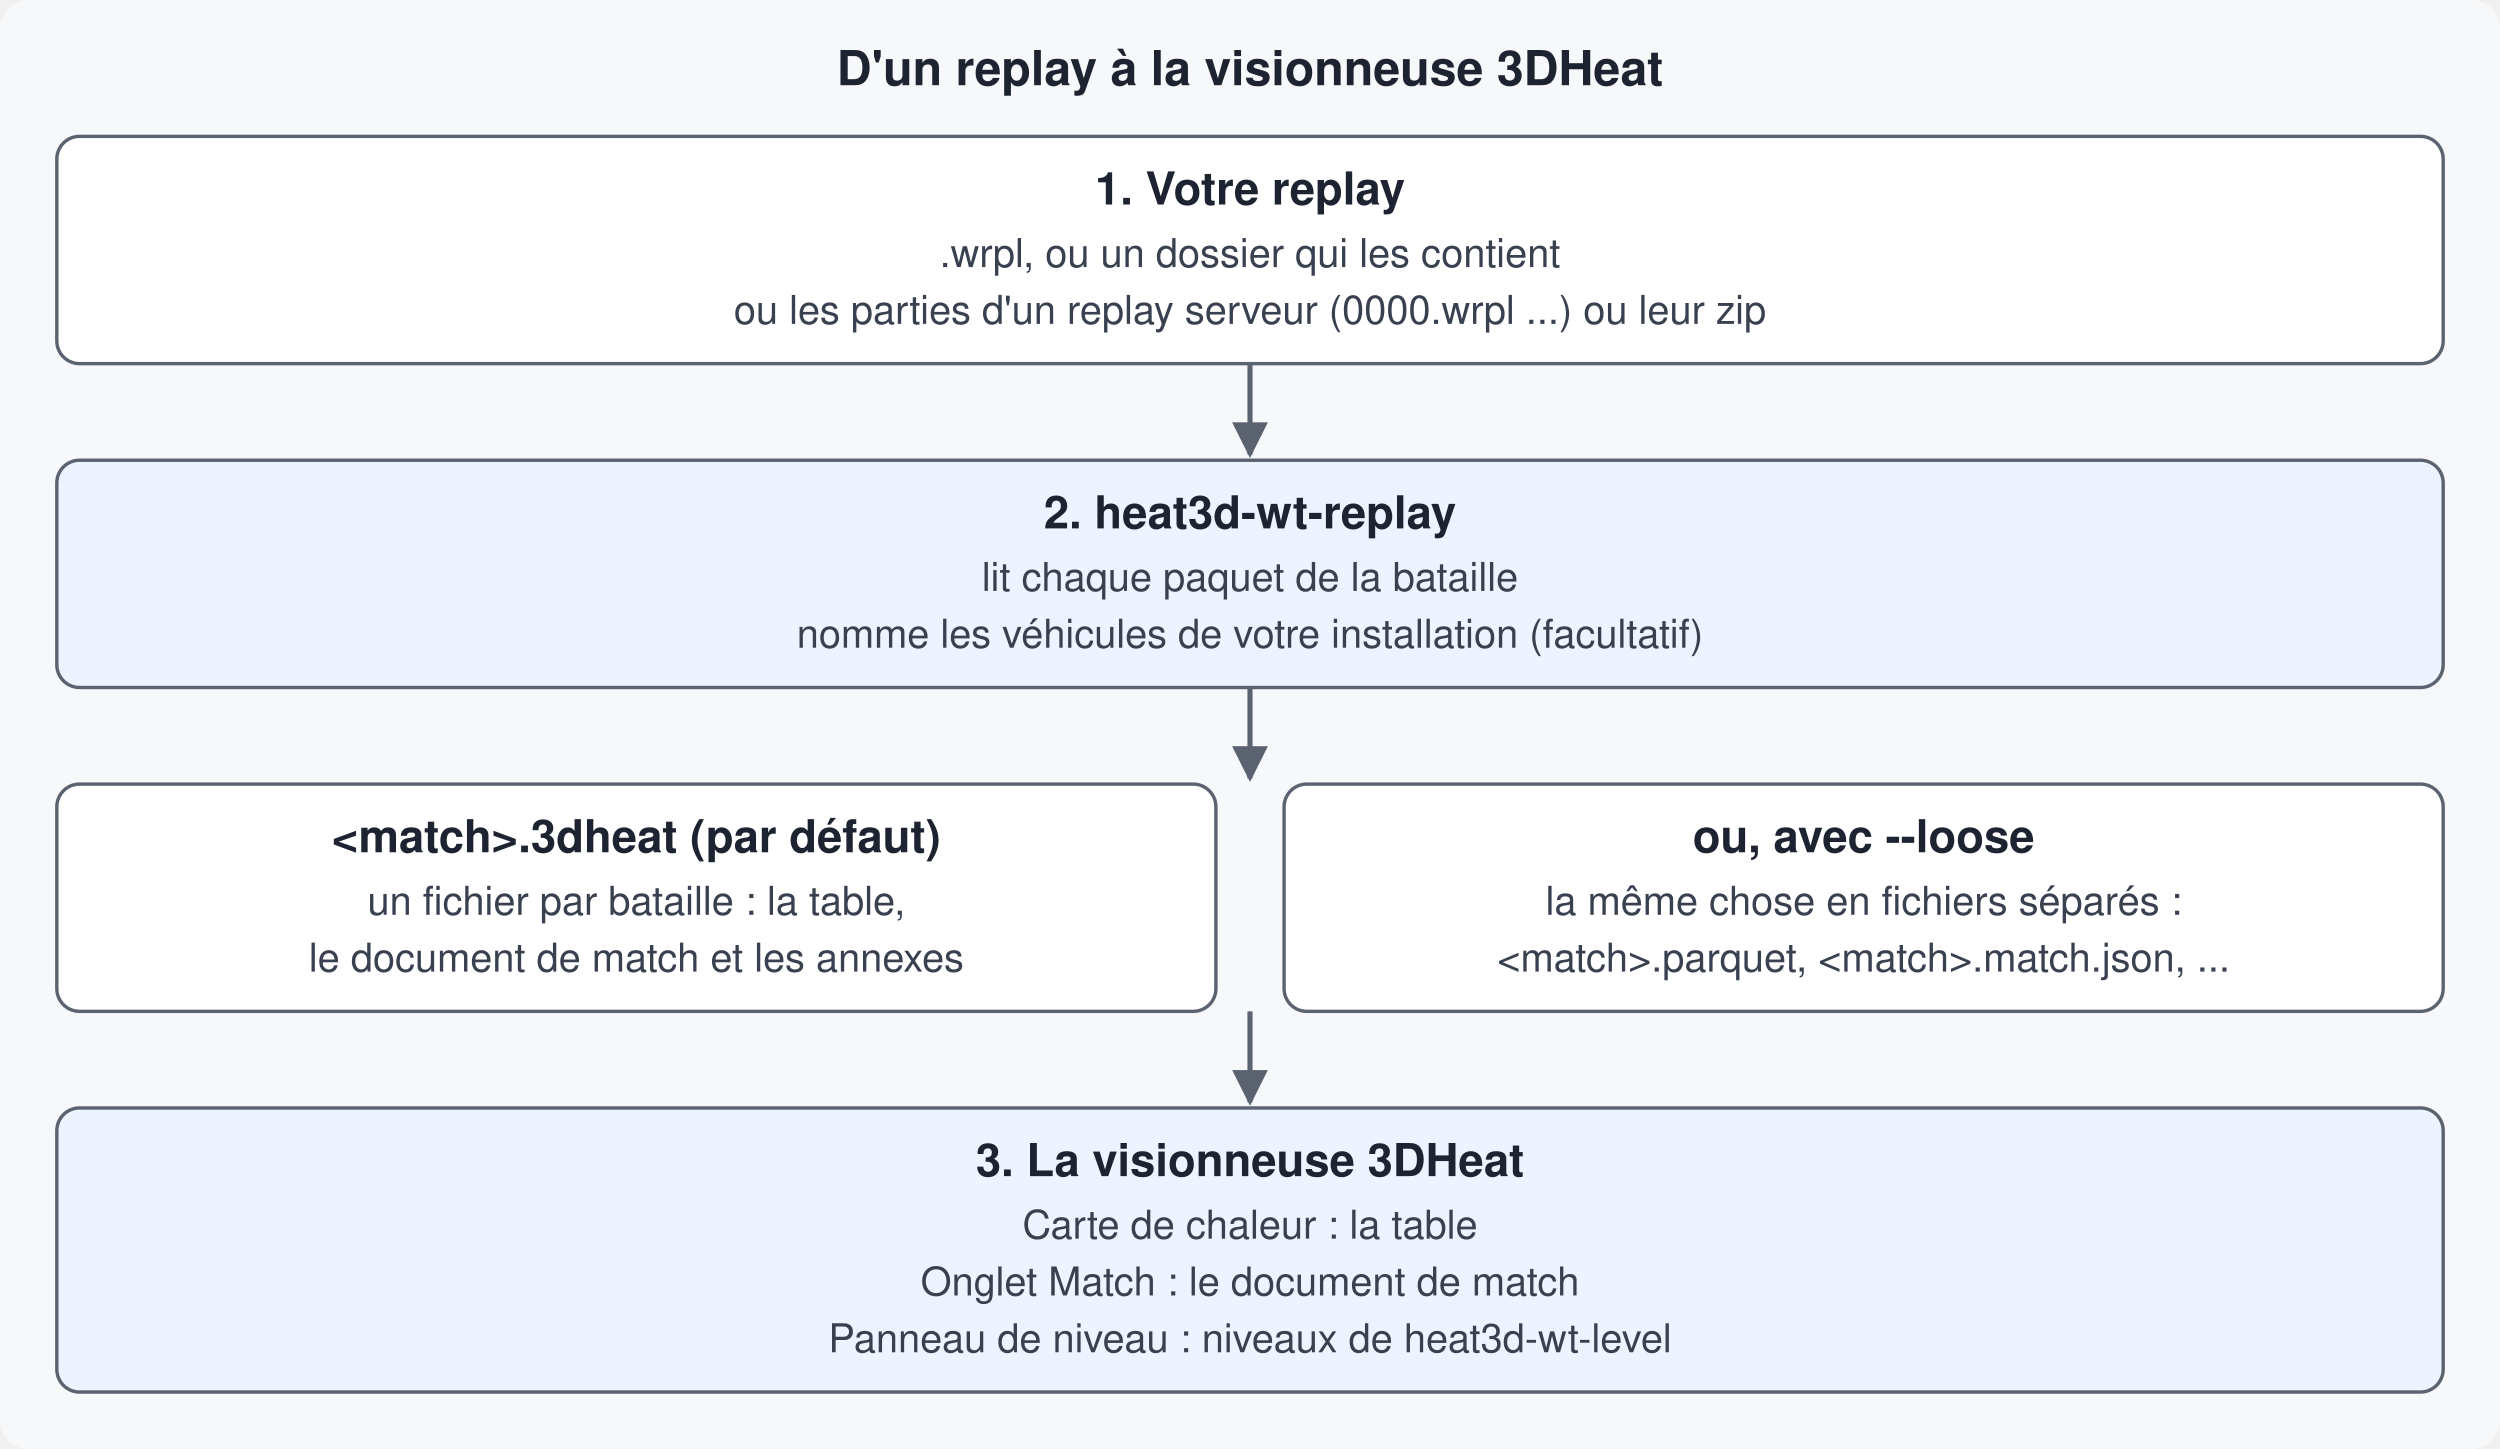
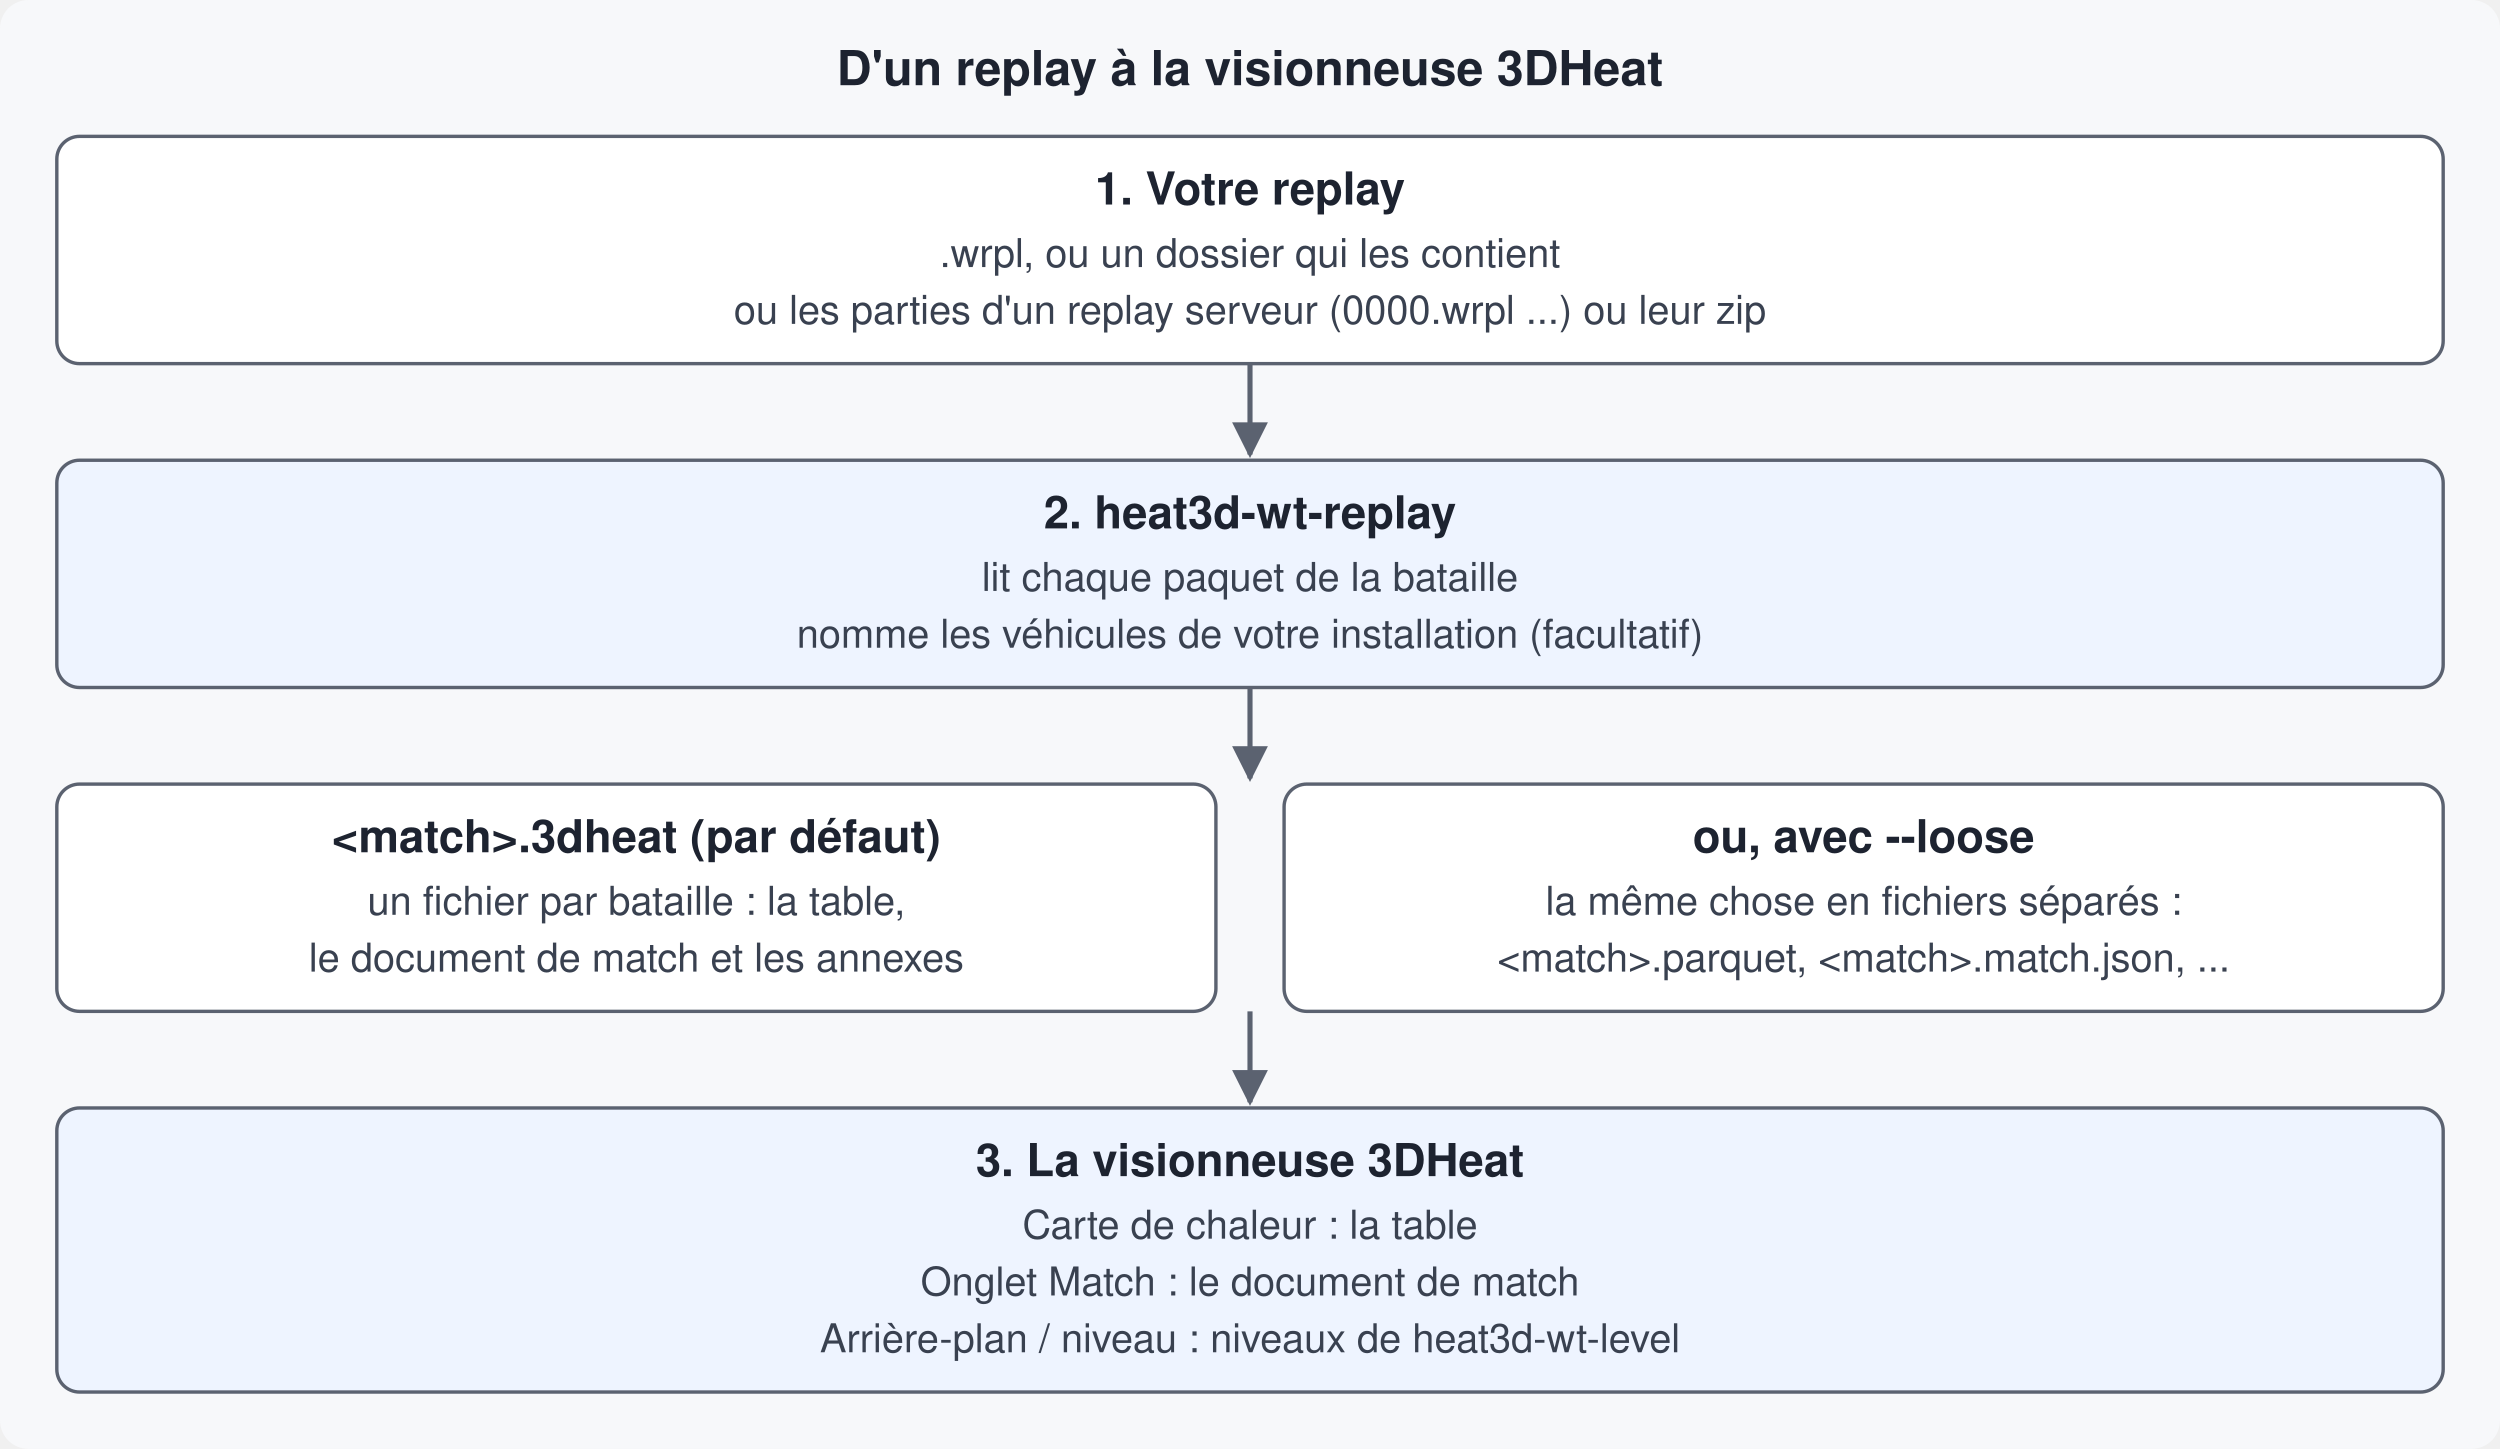
<svg xmlns="http://www.w3.org/2000/svg" width="880" height="510" viewBox="0 0 880 510" role="img" aria-label="From a replay to the 3DHeat viewer">
  <defs>
    <marker id="a" viewBox="0 0 10 10" refX="9" refY="5" markerWidth="7" markerHeight="7" orient="auto">
      <path d="M0,0 L10,5 L0,10 z" fill="#5b6270" />
    </marker>
  </defs>
  <rect width="880" height="510" rx="10" fill="#f7f8fa" />
  <text x="440" y="30" font-family="Segoe UI,Helvetica,Arial,sans-serif" font-size="17" font-weight="600" text-anchor="middle" fill="#1d2330">D'un replay à la visionneuse 3DHeat</text>
  <rect x="20" y="48" width="840" height="80" rx="8" fill="#ffffff" stroke="#5b6270" stroke-width="1.2" />
  <text x="440" y="72" font-family="Segoe UI,Helvetica,Arial,sans-serif" font-size="16" font-weight="600" text-anchor="middle" fill="#1d2330">1. Votre replay</text>
  <text x="440" y="94" font-family="Segoe UI,Helvetica,Arial,sans-serif" font-size="14" text-anchor="middle" fill="#394150">.wrpl, ou un dossier qui les contient</text>
  <text x="440" y="114" font-family="Segoe UI,Helvetica,Arial,sans-serif" font-size="14" text-anchor="middle" fill="#394150">ou les parties d'un replay serveur (0000.wrpl ...) ou leur zip</text>
  <line x1="440" y1="128" x2="440" y2="160" stroke="#5b6270" stroke-width="1.8" marker-end="url(#a)" />
  <rect x="20" y="162" width="840" height="80" rx="8" fill="#eef4ff" stroke="#5b6270" stroke-width="1.2" />
  <text x="440" y="186" font-family="Segoe UI,Helvetica,Arial,sans-serif" font-size="16" font-weight="600" text-anchor="middle" fill="#1d2330">2. heat3d-wt-replay</text>
  <text x="440" y="208" font-family="Segoe UI,Helvetica,Arial,sans-serif" font-size="14" text-anchor="middle" fill="#394150">lit chaque paquet de la bataille</text>
  <text x="440" y="228" font-family="Segoe UI,Helvetica,Arial,sans-serif" font-size="14" text-anchor="middle" fill="#394150">nomme les véhicules de votre installation (facultatif)</text>
  <line x1="440" y1="242" x2="440" y2="274" stroke="#5b6270" stroke-width="1.8" marker-end="url(#a)" />
  <rect x="20" y="276" width="408" height="80" rx="8" fill="#ffffff" stroke="#5b6270" stroke-width="1.2" />
  <text x="224" y="300" font-family="Segoe UI,Helvetica,Arial,sans-serif" font-size="16" font-weight="600" text-anchor="middle" fill="#1d2330">&lt;match&gt;.3dheat (par défaut)</text>
  <text x="224" y="322" font-family="Segoe UI,Helvetica,Arial,sans-serif" font-size="14" text-anchor="middle" fill="#394150">un fichier par bataille : la table,</text>
  <text x="224" y="342" font-family="Segoe UI,Helvetica,Arial,sans-serif" font-size="14" text-anchor="middle" fill="#394150">le document de match et les annexes</text>
  <rect x="452" y="276" width="408" height="80" rx="8" fill="#ffffff" stroke="#5b6270" stroke-width="1.2" />
  <text x="656" y="300" font-family="Segoe UI,Helvetica,Arial,sans-serif" font-size="16" font-weight="600" text-anchor="middle" fill="#1d2330">ou, avec --loose</text>
  <text x="656" y="322" font-family="Segoe UI,Helvetica,Arial,sans-serif" font-size="14" text-anchor="middle" fill="#394150">la même chose en fichiers séparés :</text>
  <text x="656" y="342" font-family="Segoe UI,Helvetica,Arial,sans-serif" font-size="14" text-anchor="middle" fill="#394150">&lt;match&gt;.parquet, &lt;match&gt;.match.json, ...</text>
  <line x1="440" y1="356" x2="440" y2="388" stroke="#5b6270" stroke-width="1.8" marker-end="url(#a)" />
  <rect x="20" y="390" width="840" height="100" rx="8" fill="#eef4ff" stroke="#5b6270" stroke-width="1.2" />
  <text x="440" y="414" font-family="Segoe UI,Helvetica,Arial,sans-serif" font-size="16" font-weight="600" text-anchor="middle" fill="#1d2330">3. La visionneuse 3DHeat</text>
  <text x="440" y="436" font-family="Segoe UI,Helvetica,Arial,sans-serif" font-size="14" text-anchor="middle" fill="#394150">Carte de chaleur : la table</text>
  <text x="440" y="456" font-family="Segoe UI,Helvetica,Arial,sans-serif" font-size="14" text-anchor="middle" fill="#394150">Onglet Match : le document de match</text>
-   <text x="440" y="476" font-family="Segoe UI,Helvetica,Arial,sans-serif" font-size="14" text-anchor="middle" fill="#394150">Panneau de niveau : niveaux de heat3d-wt-level</text>
+   <text x="440" y="476" font-family="Segoe UI,Helvetica,Arial,sans-serif" font-size="14" text-anchor="middle" fill="#394150">Arrière-plan / niveau : niveaux de heat3d-wt-level</text>
</svg>
